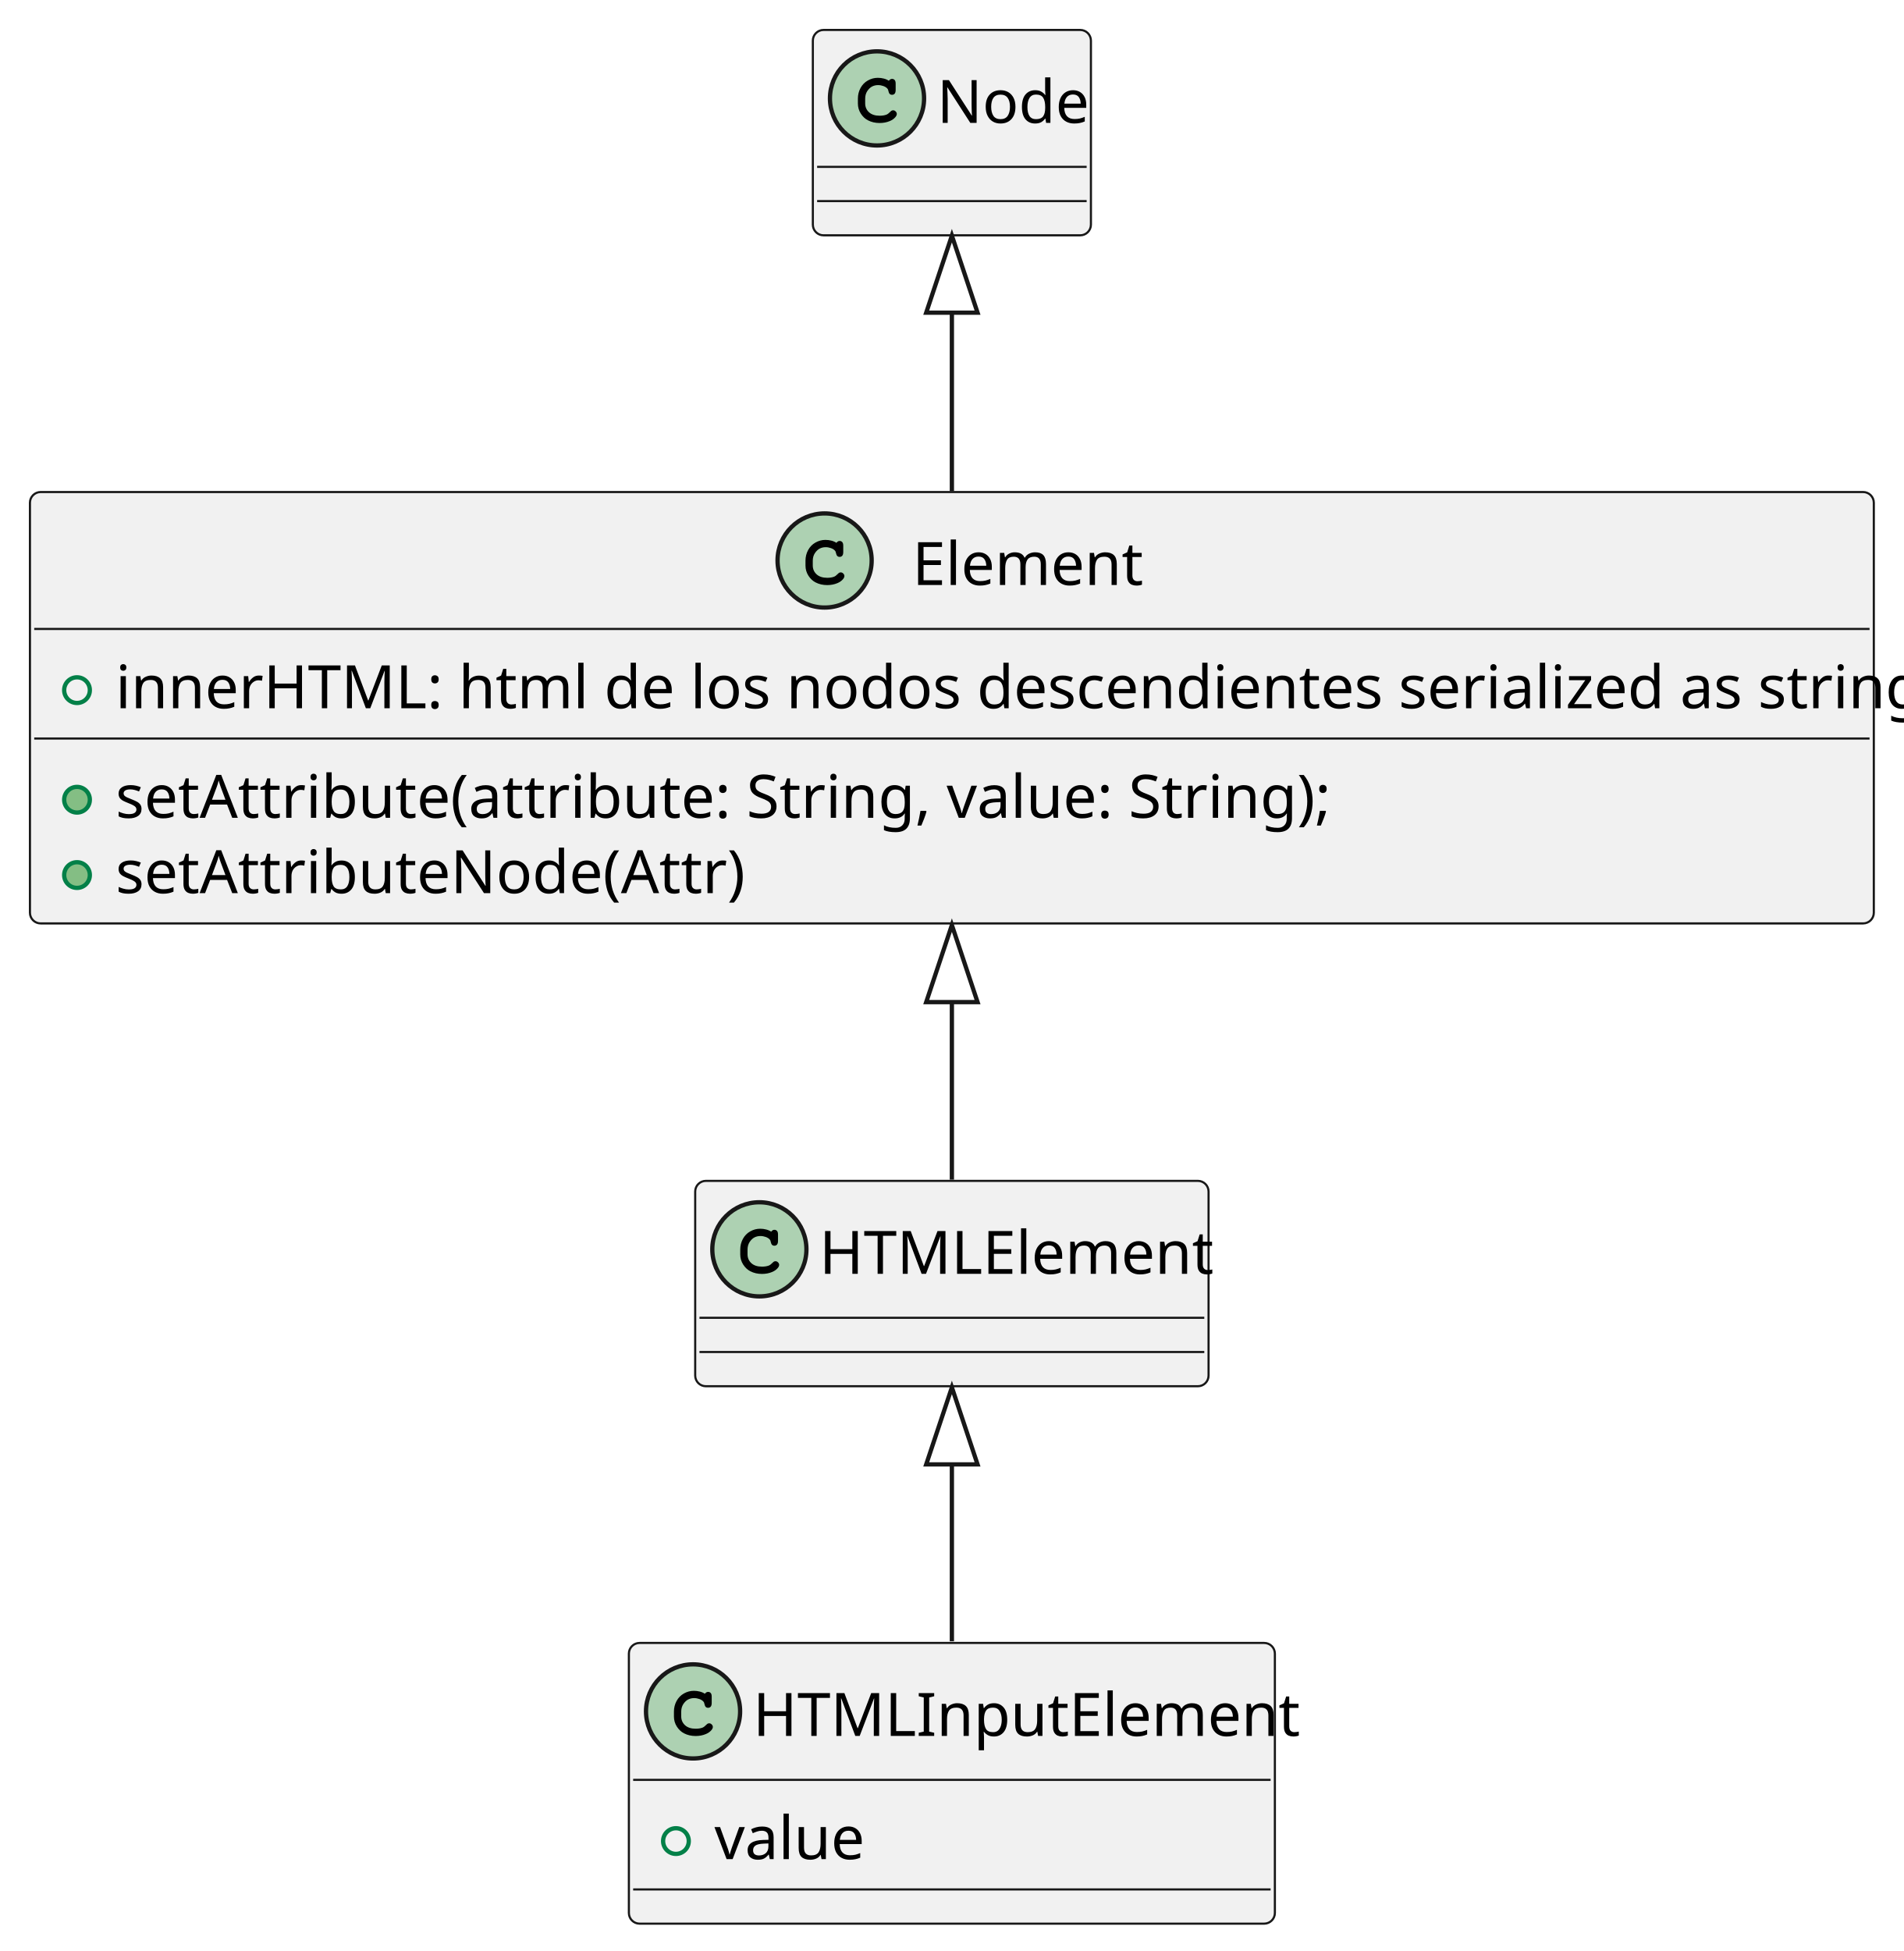
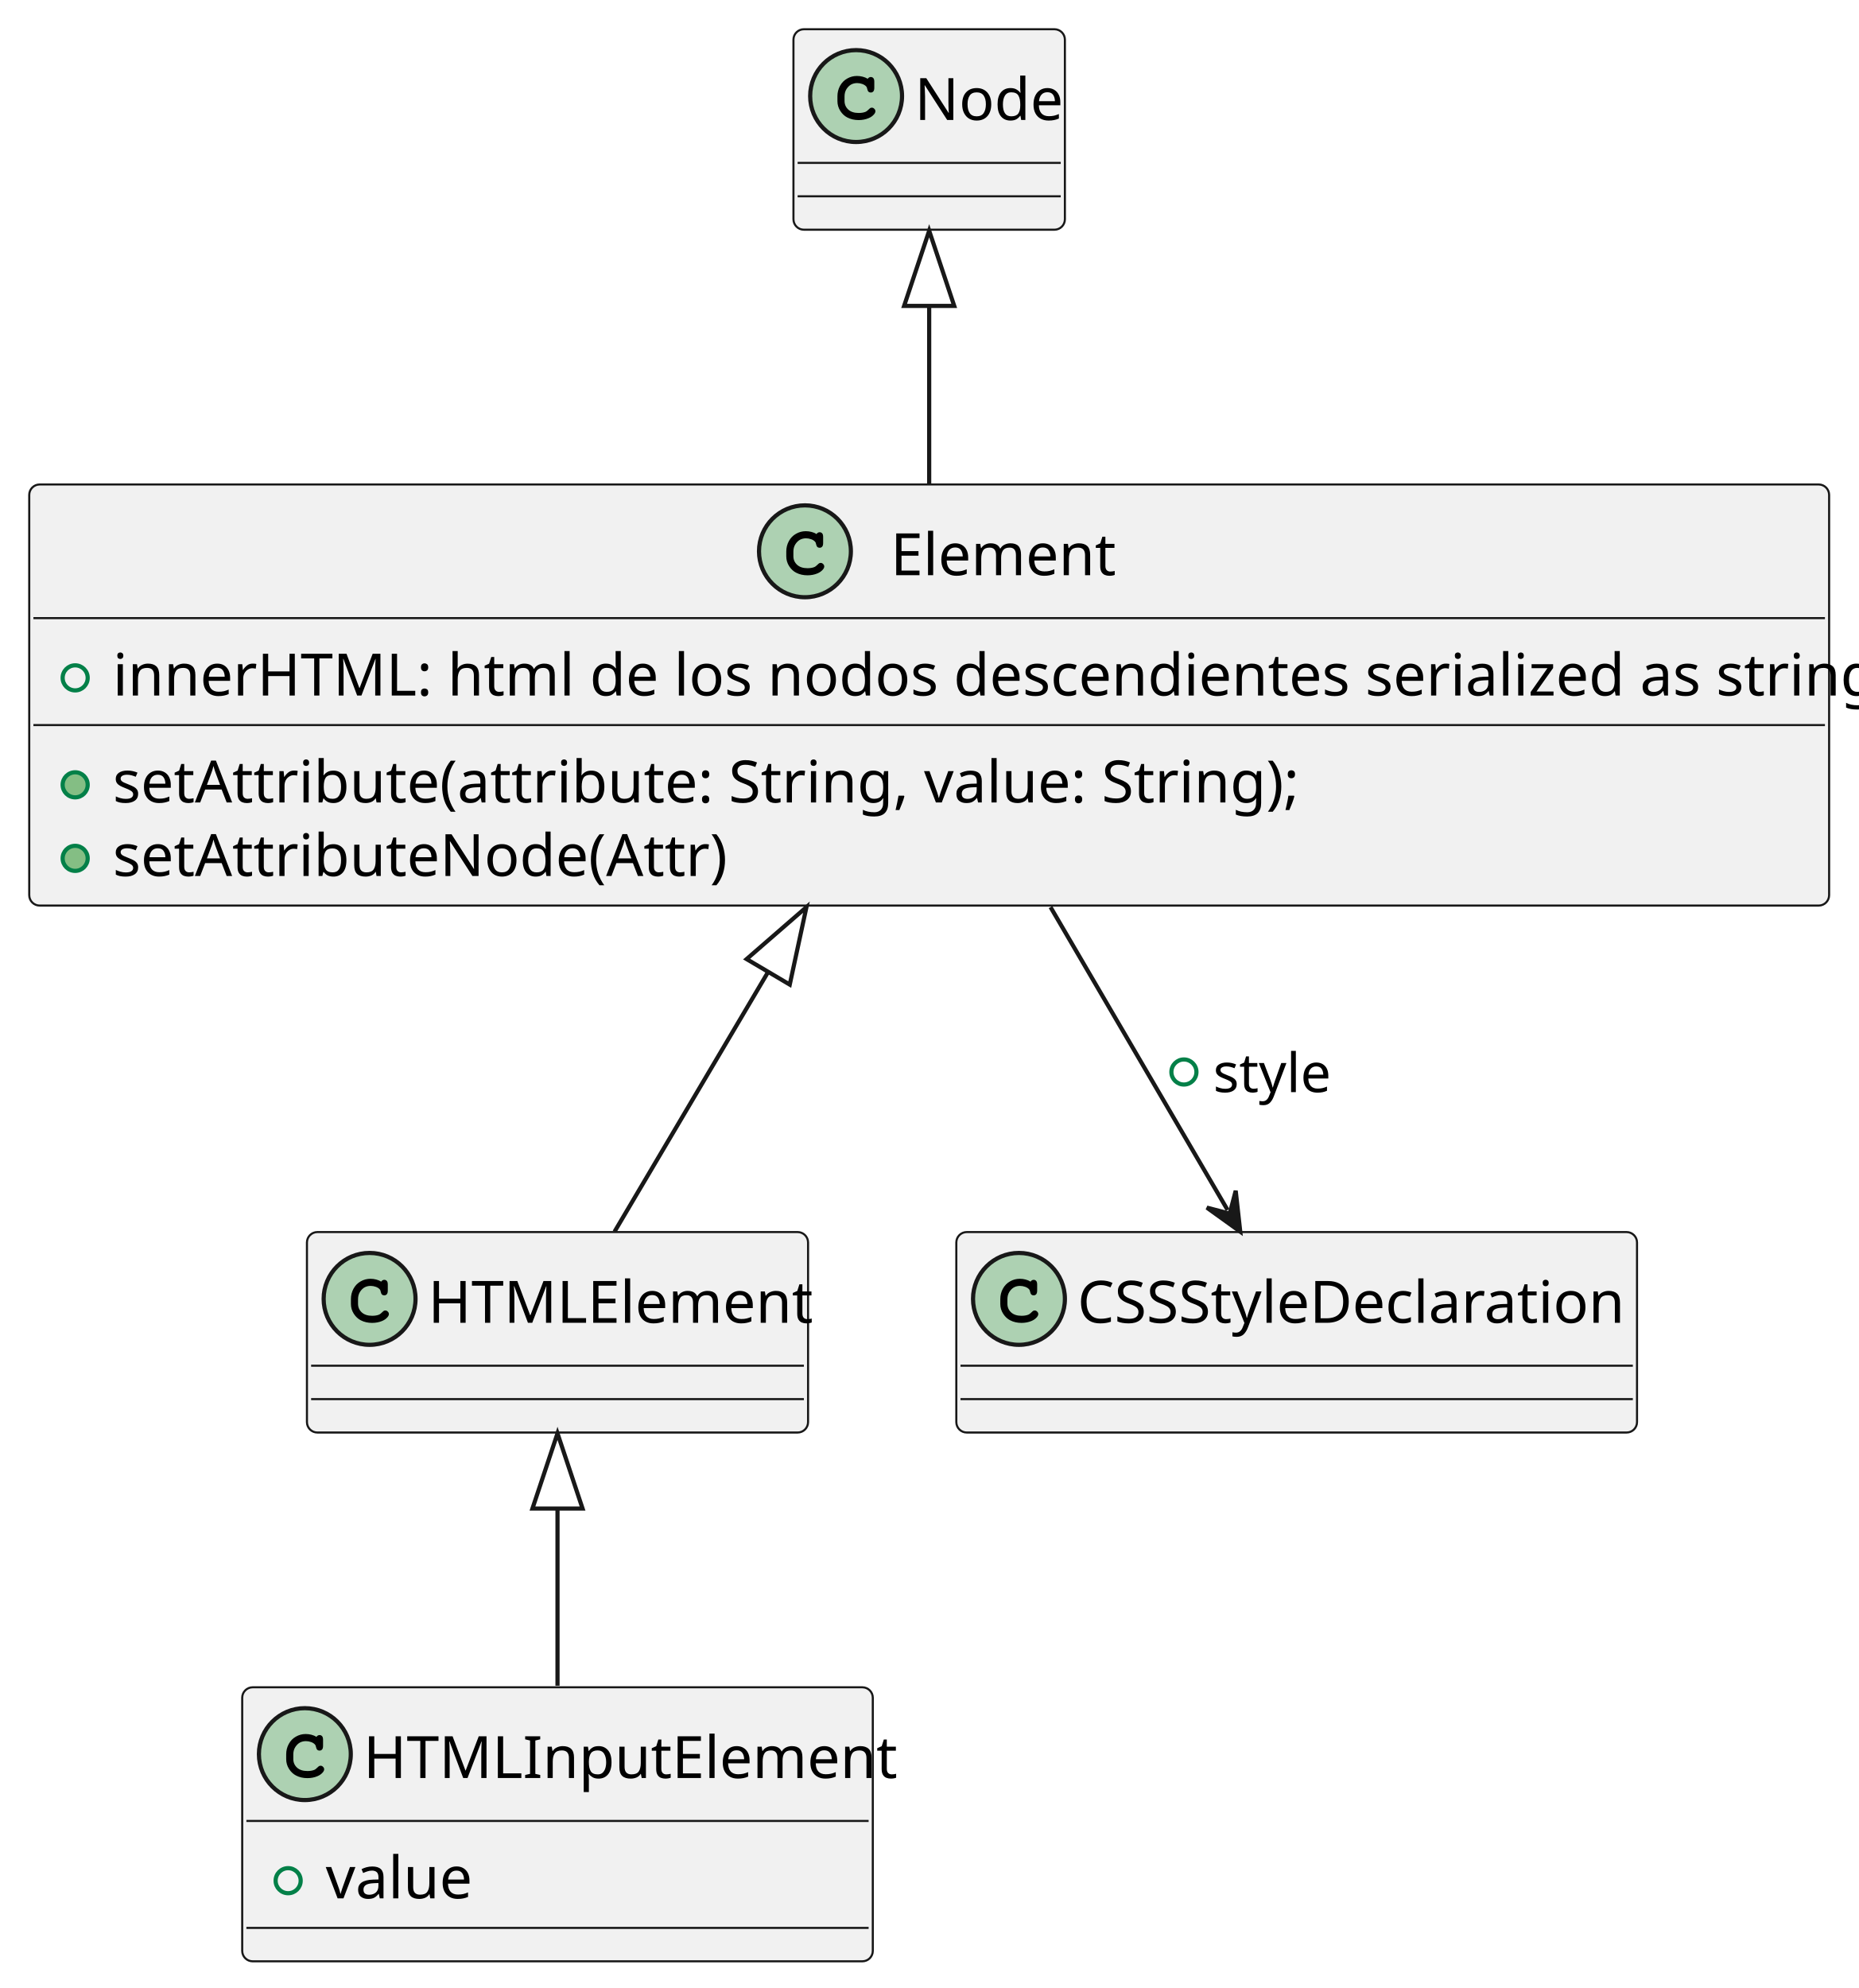
- <svg xmlns="http://www.w3.org/2000/svg" contentStyleType="text/css" height="456px" preserveAspectRatio="none" style="width:445px;height:456px;background:#FFFFFF;" version="1.1" viewBox="0 0 445 456" width="445px" zoomAndPan="magnify">
+ <svg xmlns="http://www.w3.org/2000/svg" contentStyleType="text/css" height="476px" preserveAspectRatio="none" style="width:445px;height:476px;background:#FFFFFF;" version="1.1" viewBox="0 0 445 476" width="445px" zoomAndPan="magnify">
  <defs />
  <g>
    <g id="elem_Element">
-       <rect codeLine="2" fill="#F1F1F1" height="100.828" id="Element" rx="2.5" ry="2.5" style="stroke:#181818;stroke-width:0.5;" width="431" x="7" y="115" />
-       <ellipse cx="192.75" cy="131" fill="#ADD1B2" rx="11" ry="11" style="stroke:#181818;stroke-width:1.0;" />
-       <path d="M195.516,126.875 Q195.672,126.656 195.859,126.547 Q196.047,126.438 196.266,126.438 Q196.641,126.438 196.875,126.703 Q197.109,126.953 197.109,127.562 L197.109,129.016 Q197.109,129.625 196.875,129.891 Q196.641,130.156 196.266,130.156 Q195.922,130.156 195.719,129.953 Q195.516,129.766 195.406,129.25 Q195.359,128.891 195.172,128.703 Q194.844,128.328 194.234,128.109 Q193.625,127.891 193,127.891 Q192.234,127.891 191.594,128.219 Q190.969,128.547 190.469,129.297 Q189.984,130.047 189.984,131.078 L189.984,132.172 Q189.984,133.406 190.875,134.234 Q191.766,135.047 193.359,135.047 Q194.297,135.047 194.953,134.797 Q195.344,134.641 195.766,134.203 Q196.031,133.938 196.172,133.859 Q196.328,133.781 196.531,133.781 Q196.859,133.781 197.109,134.047 Q197.375,134.297 197.375,134.641 Q197.375,134.984 197.031,135.391 Q196.531,135.969 195.734,136.297 Q194.656,136.75 193.359,136.75 Q191.844,136.75 190.641,136.125 Q189.656,135.625 188.969,134.562 Q188.281,133.484 188.281,132.203 L188.281,131.047 Q188.281,129.719 188.891,128.578 Q189.516,127.422 190.609,126.812 Q191.703,126.188 192.938,126.188 Q193.672,126.188 194.312,126.359 Q194.969,126.516 195.516,126.875 Z " fill="#000000" />
-       <text fill="#000000" font-family="sans-serif" font-size="14" lengthAdjust="spacing" textLength="51" x="213.25" y="136.728">Element</text>
-       <line style="stroke:#181818;stroke-width:0.5;" x1="8" x2="437" y1="147" y2="147" />
-       <ellipse cx="18" cy="161.305" fill="none" rx="3" ry="3" style="stroke:#038048;stroke-width:1.0;" />
-       <text fill="#000000" font-family="sans-serif" font-size="14" lengthAdjust="spacing" textLength="405" x="27" y="165.533">innerHTML: html de los nodos descendientes serialized as string</text>
-       <line style="stroke:#181818;stroke-width:0.5;" x1="8" x2="437" y1="172.609" y2="172.609" />
-       <ellipse cx="18" cy="186.914" fill="#84BE84" rx="3" ry="3" style="stroke:#038048;stroke-width:1.0;" />
-       <text fill="#000000" font-family="sans-serif" font-size="14" lengthAdjust="spacing" textLength="270" x="27" y="191.143">setAttribute(attribute: String, value: String);</text>
-       <ellipse cx="18" cy="204.523" fill="#84BE84" rx="3" ry="3" style="stroke:#038048;stroke-width:1.0;" />
-       <text fill="#000000" font-family="sans-serif" font-size="14" lengthAdjust="spacing" textLength="137" x="27" y="208.752">setAttributeNode(Attr)</text>
+       <rect codeLine="2" fill="#F1F1F1" height="100.828" id="Element" rx="2.5" ry="2.5" style="stroke:#181818;stroke-width:0.5;" width="431" x="7" y="116" />
+       <ellipse cx="192.75" cy="132" fill="#ADD1B2" rx="11" ry="11" style="stroke:#181818;stroke-width:1.0;" />
+       <path d="M195.516,127.875 Q195.672,127.656 195.859,127.547 Q196.047,127.438 196.266,127.438 Q196.641,127.438 196.875,127.703 Q197.109,127.953 197.109,128.562 L197.109,130.016 Q197.109,130.625 196.875,130.891 Q196.641,131.156 196.266,131.156 Q195.922,131.156 195.719,130.953 Q195.516,130.766 195.406,130.25 Q195.359,129.891 195.172,129.703 Q194.844,129.328 194.234,129.109 Q193.625,128.891 193,128.891 Q192.234,128.891 191.594,129.219 Q190.969,129.547 190.469,130.297 Q189.984,131.047 189.984,132.078 L189.984,133.172 Q189.984,134.406 190.875,135.234 Q191.766,136.047 193.359,136.047 Q194.297,136.047 194.953,135.797 Q195.344,135.641 195.766,135.203 Q196.031,134.938 196.172,134.859 Q196.328,134.781 196.531,134.781 Q196.859,134.781 197.109,135.047 Q197.375,135.297 197.375,135.641 Q197.375,135.984 197.031,136.391 Q196.531,136.969 195.734,137.297 Q194.656,137.75 193.359,137.75 Q191.844,137.75 190.641,137.125 Q189.656,136.625 188.969,135.562 Q188.281,134.484 188.281,133.203 L188.281,132.047 Q188.281,130.719 188.891,129.578 Q189.516,128.422 190.609,127.812 Q191.703,127.188 192.938,127.188 Q193.672,127.188 194.312,127.359 Q194.969,127.516 195.516,127.875 Z " fill="#000000" />
+       <text fill="#000000" font-family="sans-serif" font-size="14" lengthAdjust="spacing" textLength="51" x="213.25" y="137.728">Element</text>
+       <line style="stroke:#181818;stroke-width:0.5;" x1="8" x2="437" y1="148" y2="148" />
+       <ellipse cx="18" cy="162.305" fill="none" rx="3" ry="3" style="stroke:#038048;stroke-width:1.0;" />
+       <text fill="#000000" font-family="sans-serif" font-size="14" lengthAdjust="spacing" textLength="405" x="27" y="166.533">innerHTML: html de los nodos descendientes serialized as string</text>
+       <line style="stroke:#181818;stroke-width:0.5;" x1="8" x2="437" y1="173.609" y2="173.609" />
+       <ellipse cx="18" cy="187.914" fill="#84BE84" rx="3" ry="3" style="stroke:#038048;stroke-width:1.0;" />
+       <text fill="#000000" font-family="sans-serif" font-size="14" lengthAdjust="spacing" textLength="270" x="27" y="192.143">setAttribute(attribute: String, value: String);</text>
+       <ellipse cx="18" cy="205.523" fill="#84BE84" rx="3" ry="3" style="stroke:#038048;stroke-width:1.0;" />
+       <text fill="#000000" font-family="sans-serif" font-size="14" lengthAdjust="spacing" textLength="137" x="27" y="209.752">setAttributeNode(Attr)</text>
    </g>
    <g id="elem_Node">
      <rect fill="#F1F1F1" height="48" id="Node" rx="2.5" ry="2.5" style="stroke:#181818;stroke-width:0.5;" width="65" x="190" y="7" />
      <ellipse cx="205" cy="23" fill="#ADD1B2" rx="11" ry="11" style="stroke:#181818;stroke-width:1.0;" />
      <path d="M207.766,18.875 Q207.922,18.656 208.109,18.547 Q208.297,18.438 208.516,18.438 Q208.891,18.438 209.125,18.703 Q209.359,18.953 209.359,19.562 L209.359,21.016 Q209.359,21.625 209.125,21.891 Q208.891,22.156 208.516,22.156 Q208.172,22.156 207.969,21.953 Q207.766,21.766 207.656,21.25 Q207.609,20.891 207.422,20.703 Q207.094,20.328 206.484,20.109 Q205.875,19.891 205.25,19.891 Q204.484,19.891 203.844,20.219 Q203.219,20.547 202.719,21.297 Q202.234,22.047 202.234,23.078 L202.234,24.172 Q202.234,25.406 203.125,26.234 Q204.016,27.047 205.609,27.047 Q206.547,27.047 207.203,26.797 Q207.594,26.641 208.016,26.203 Q208.281,25.938 208.422,25.859 Q208.578,25.781 208.781,25.781 Q209.109,25.781 209.359,26.047 Q209.625,26.297 209.625,26.641 Q209.625,26.984 209.281,27.391 Q208.781,27.969 207.984,28.297 Q206.906,28.75 205.609,28.75 Q204.094,28.75 202.891,28.125 Q201.906,27.625 201.219,26.562 Q200.531,25.484 200.531,24.203 L200.531,23.047 Q200.531,21.719 201.141,20.578 Q201.766,19.422 202.859,18.812 Q203.953,18.188 205.188,18.188 Q205.922,18.188 206.562,18.359 Q207.219,18.516 207.766,18.875 Z " fill="#000000" />
      <text fill="#000000" font-family="sans-serif" font-size="14" lengthAdjust="spacing" textLength="33" x="219" y="28.729">Node</text>
      <line style="stroke:#181818;stroke-width:0.5;" x1="191" x2="254" y1="39" y2="39" />
      <line style="stroke:#181818;stroke-width:0.5;" x1="191" x2="254" y1="47" y2="47" />
    </g>
    <g id="elem_HTMLElement">
-       <rect codeLine="10" fill="#F1F1F1" height="48" id="HTMLElement" rx="2.5" ry="2.5" style="stroke:#181818;stroke-width:0.5;" width="120" x="162.5" y="276" />
-       <ellipse cx="177.5" cy="292" fill="#ADD1B2" rx="11" ry="11" style="stroke:#181818;stroke-width:1.0;" />
-       <path d="M180.266,287.875 Q180.422,287.656 180.609,287.547 Q180.797,287.438 181.016,287.438 Q181.391,287.438 181.625,287.703 Q181.859,287.953 181.859,288.562 L181.859,290.016 Q181.859,290.625 181.625,290.891 Q181.391,291.156 181.016,291.156 Q180.672,291.156 180.469,290.953 Q180.266,290.766 180.156,290.25 Q180.109,289.891 179.922,289.703 Q179.594,289.328 178.984,289.109 Q178.375,288.891 177.75,288.891 Q176.984,288.891 176.344,289.219 Q175.719,289.547 175.219,290.297 Q174.734,291.047 174.734,292.078 L174.734,293.172 Q174.734,294.406 175.625,295.234 Q176.516,296.047 178.109,296.047 Q179.047,296.047 179.703,295.797 Q180.094,295.641 180.516,295.203 Q180.781,294.938 180.922,294.859 Q181.078,294.781 181.281,294.781 Q181.609,294.781 181.859,295.047 Q182.125,295.297 182.125,295.641 Q182.125,295.984 181.781,296.391 Q181.281,296.969 180.484,297.297 Q179.406,297.75 178.109,297.75 Q176.594,297.75 175.391,297.125 Q174.406,296.625 173.719,295.562 Q173.031,294.484 173.031,293.203 L173.031,292.047 Q173.031,290.719 173.641,289.578 Q174.266,288.422 175.359,287.812 Q176.453,287.188 177.688,287.188 Q178.422,287.188 179.062,287.359 Q179.719,287.516 180.266,287.875 Z " fill="#000000" />
-       <text fill="#000000" font-family="sans-serif" font-size="14" lengthAdjust="spacing" textLength="88" x="191.5" y="297.728">HTMLElement</text>
-       <line style="stroke:#181818;stroke-width:0.5;" x1="163.5" x2="281.5" y1="308" y2="308" />
-       <line style="stroke:#181818;stroke-width:0.5;" x1="163.5" x2="281.5" y1="316" y2="316" />
+       <rect codeLine="10" fill="#F1F1F1" height="48" id="HTMLElement" rx="2.5" ry="2.5" style="stroke:#181818;stroke-width:0.5;" width="120" x="73.5" y="295" />
+       <ellipse cx="88.5" cy="311" fill="#ADD1B2" rx="11" ry="11" style="stroke:#181818;stroke-width:1.0;" />
+       <path d="M91.266,306.875 Q91.422,306.656 91.609,306.547 Q91.797,306.438 92.016,306.438 Q92.391,306.438 92.625,306.703 Q92.859,306.953 92.859,307.562 L92.859,309.016 Q92.859,309.625 92.625,309.891 Q92.391,310.156 92.016,310.156 Q91.672,310.156 91.469,309.953 Q91.266,309.766 91.156,309.25 Q91.109,308.891 90.922,308.703 Q90.594,308.328 89.984,308.109 Q89.375,307.891 88.75,307.891 Q87.984,307.891 87.344,308.219 Q86.719,308.547 86.219,309.297 Q85.734,310.047 85.734,311.078 L85.734,312.172 Q85.734,313.406 86.625,314.234 Q87.516,315.047 89.109,315.047 Q90.047,315.047 90.703,314.797 Q91.094,314.641 91.516,314.203 Q91.781,313.938 91.922,313.859 Q92.078,313.781 92.281,313.781 Q92.609,313.781 92.859,314.047 Q93.125,314.297 93.125,314.641 Q93.125,314.984 92.781,315.391 Q92.281,315.969 91.484,316.297 Q90.406,316.75 89.109,316.75 Q87.594,316.75 86.391,316.125 Q85.406,315.625 84.719,314.562 Q84.031,313.484 84.031,312.203 L84.031,311.047 Q84.031,309.719 84.641,308.578 Q85.266,307.422 86.359,306.812 Q87.453,306.188 88.688,306.188 Q89.422,306.188 90.062,306.359 Q90.719,306.516 91.266,306.875 Z " fill="#000000" />
+       <text fill="#000000" font-family="sans-serif" font-size="14" lengthAdjust="spacing" textLength="88" x="102.5" y="316.728">HTMLElement</text>
+       <line style="stroke:#181818;stroke-width:0.5;" x1="74.5" x2="192.5" y1="327" y2="327" />
+       <line style="stroke:#181818;stroke-width:0.5;" x1="74.5" x2="192.5" y1="335" y2="335" />
+     </g>
+     <g id="elem_CSSStyleDeclaration">
+       <rect codeLine="19" fill="#F1F1F1" height="48" id="CSSStyleDeclaration" rx="2.5" ry="2.5" style="stroke:#181818;stroke-width:0.5;" width="163" x="229" y="295" />
+       <ellipse cx="244" cy="311" fill="#ADD1B2" rx="11" ry="11" style="stroke:#181818;stroke-width:1.0;" />
+       <path d="M246.766,306.875 Q246.922,306.656 247.109,306.547 Q247.297,306.438 247.516,306.438 Q247.891,306.438 248.125,306.703 Q248.359,306.953 248.359,307.562 L248.359,309.016 Q248.359,309.625 248.125,309.891 Q247.891,310.156 247.516,310.156 Q247.172,310.156 246.969,309.953 Q246.766,309.766 246.656,309.25 Q246.609,308.891 246.422,308.703 Q246.094,308.328 245.484,308.109 Q244.875,307.891 244.25,307.891 Q243.484,307.891 242.844,308.219 Q242.219,308.547 241.719,309.297 Q241.234,310.047 241.234,311.078 L241.234,312.172 Q241.234,313.406 242.125,314.234 Q243.016,315.047 244.609,315.047 Q245.547,315.047 246.203,314.797 Q246.594,314.641 247.016,314.203 Q247.281,313.938 247.422,313.859 Q247.578,313.781 247.781,313.781 Q248.109,313.781 248.359,314.047 Q248.625,314.297 248.625,314.641 Q248.625,314.984 248.281,315.391 Q247.781,315.969 246.984,316.297 Q245.906,316.75 244.609,316.75 Q243.094,316.75 241.891,316.125 Q240.906,315.625 240.219,314.562 Q239.531,313.484 239.531,312.203 L239.531,311.047 Q239.531,309.719 240.141,308.578 Q240.766,307.422 241.859,306.812 Q242.953,306.188 244.188,306.188 Q244.922,306.188 245.562,306.359 Q246.219,306.516 246.766,306.875 Z " fill="#000000" />
+       <text fill="#000000" font-family="sans-serif" font-size="14" lengthAdjust="spacing" textLength="131" x="258" y="316.728">CSSStyleDeclaration</text>
+       <line style="stroke:#181818;stroke-width:0.5;" x1="230" x2="391" y1="327" y2="327" />
+       <line style="stroke:#181818;stroke-width:0.5;" x1="230" x2="391" y1="335" y2="335" />
    </g>
    <g id="elem_HTMLInputElement">
-       <rect codeLine="13" fill="#F1F1F1" height="65.609" id="HTMLInputElement" rx="2.5" ry="2.5" style="stroke:#181818;stroke-width:0.5;" width="151" x="147" y="384" />
-       <ellipse cx="162" cy="400" fill="#ADD1B2" rx="11" ry="11" style="stroke:#181818;stroke-width:1.0;" />
-       <path d="M164.766,395.875 Q164.922,395.656 165.109,395.547 Q165.297,395.438 165.516,395.438 Q165.891,395.438 166.125,395.703 Q166.359,395.953 166.359,396.562 L166.359,398.016 Q166.359,398.625 166.125,398.891 Q165.891,399.156 165.516,399.156 Q165.172,399.156 164.969,398.953 Q164.766,398.766 164.656,398.25 Q164.609,397.891 164.422,397.703 Q164.094,397.328 163.484,397.109 Q162.875,396.891 162.25,396.891 Q161.484,396.891 160.844,397.219 Q160.219,397.547 159.719,398.297 Q159.234,399.047 159.234,400.078 L159.234,401.172 Q159.234,402.406 160.125,403.234 Q161.016,404.047 162.609,404.047 Q163.547,404.047 164.203,403.797 Q164.594,403.641 165.016,403.203 Q165.281,402.938 165.422,402.859 Q165.578,402.781 165.781,402.781 Q166.109,402.781 166.359,403.047 Q166.625,403.297 166.625,403.641 Q166.625,403.984 166.281,404.391 Q165.781,404.969 164.984,405.297 Q163.906,405.75 162.609,405.75 Q161.094,405.75 159.891,405.125 Q158.906,404.625 158.219,403.562 Q157.531,402.484 157.531,401.203 L157.531,400.047 Q157.531,398.719 158.141,397.578 Q158.766,396.422 159.859,395.812 Q160.953,395.188 162.188,395.188 Q162.922,395.188 163.562,395.359 Q164.219,395.516 164.766,395.875 Z " fill="#000000" />
-       <text fill="#000000" font-family="sans-serif" font-size="14" lengthAdjust="spacing" textLength="119" x="176" y="405.728">HTMLInputElement</text>
-       <line style="stroke:#181818;stroke-width:0.5;" x1="148" x2="297" y1="416" y2="416" />
-       <ellipse cx="158" cy="430.305" fill="none" rx="3" ry="3" style="stroke:#038048;stroke-width:1.0;" />
-       <text fill="#000000" font-family="sans-serif" font-size="14" lengthAdjust="spacing" textLength="34" x="167" y="434.533">value</text>
-       <line style="stroke:#181818;stroke-width:0.5;" x1="148" x2="297" y1="441.609" y2="441.609" />
+       <rect codeLine="14" fill="#F1F1F1" height="65.609" id="HTMLInputElement" rx="2.5" ry="2.5" style="stroke:#181818;stroke-width:0.5;" width="151" x="58" y="404" />
+       <ellipse cx="73" cy="420" fill="#ADD1B2" rx="11" ry="11" style="stroke:#181818;stroke-width:1.0;" />
+       <path d="M75.766,415.875 Q75.922,415.656 76.109,415.547 Q76.297,415.438 76.516,415.438 Q76.891,415.438 77.125,415.703 Q77.359,415.953 77.359,416.562 L77.359,418.016 Q77.359,418.625 77.125,418.891 Q76.891,419.156 76.516,419.156 Q76.172,419.156 75.969,418.953 Q75.766,418.766 75.656,418.25 Q75.609,417.891 75.422,417.703 Q75.094,417.328 74.484,417.109 Q73.875,416.891 73.25,416.891 Q72.484,416.891 71.844,417.219 Q71.219,417.547 70.719,418.297 Q70.234,419.047 70.234,420.078 L70.234,421.172 Q70.234,422.406 71.125,423.234 Q72.016,424.047 73.609,424.047 Q74.547,424.047 75.203,423.797 Q75.594,423.641 76.016,423.203 Q76.281,422.938 76.422,422.859 Q76.578,422.781 76.781,422.781 Q77.109,422.781 77.359,423.047 Q77.625,423.297 77.625,423.641 Q77.625,423.984 77.281,424.391 Q76.781,424.969 75.984,425.297 Q74.906,425.75 73.609,425.75 Q72.094,425.75 70.891,425.125 Q69.906,424.625 69.219,423.562 Q68.531,422.484 68.531,421.203 L68.531,420.047 Q68.531,418.719 69.141,417.578 Q69.766,416.422 70.859,415.812 Q71.953,415.188 73.188,415.188 Q73.922,415.188 74.562,415.359 Q75.219,415.516 75.766,415.875 Z " fill="#000000" />
+       <text fill="#000000" font-family="sans-serif" font-size="14" lengthAdjust="spacing" textLength="119" x="87" y="425.728">HTMLInputElement</text>
+       <line style="stroke:#181818;stroke-width:0.5;" x1="59" x2="208" y1="436" y2="436" />
+       <ellipse cx="69" cy="450.305" fill="none" rx="3" ry="3" style="stroke:#038048;stroke-width:1.0;" />
+       <text fill="#000000" font-family="sans-serif" font-size="14" lengthAdjust="spacing" textLength="34" x="78" y="454.533">value</text>
+       <line style="stroke:#181818;stroke-width:0.5;" x1="59" x2="208" y1="461.609" y2="461.609" />
    </g>
    <g id="link_Node_Element">
-       <path codeLine="8" d="M222.5,73.08 C222.5,89.54 222.5,94.3 222.5,114.8 " fill="none" id="Node-backto-Element" style="stroke:#181818;stroke-width:1.0;" />
-       <polygon fill="none" points="222.5,55.08,216.5,73.08,228.5,73.08,222.5,55.08" style="stroke:#181818;stroke-width:1.0;" />
+       <path codeLine="8" d="M222.5,73.25 C222.5,89.99 222.5,95.18 222.5,115.98 " fill="none" id="Node-backto-Element" style="stroke:#181818;stroke-width:1.0;" />
+       <polygon fill="none" points="222.5,55.25,216.5,73.25,228.5,73.25,222.5,55.25" style="stroke:#181818;stroke-width:1.0;" />
    </g>
    <g id="link_Element_HTMLElement">
-       <path codeLine="11" d="M222.5,234.22 C222.5,254.63 222.5,259.28 222.5,275.72 " fill="none" id="Element-backto-HTMLElement" style="stroke:#181818;stroke-width:1.0;" />
-       <polygon fill="none" points="222.5,216.22,216.5,234.22,228.5,234.22,222.5,216.22" style="stroke:#181818;stroke-width:1.0;" />
+       <path codeLine="11" d="M183.949,232.695 C168.459,258.895 159.35,274.29 147.16,294.9 " fill="none" id="Element-backto-HTMLElement" style="stroke:#181818;stroke-width:1.0;" />
+       <polygon fill="none" points="193.11,217.2,178.784,229.641,189.114,235.748,193.11,217.2" style="stroke:#181818;stroke-width:1.0;" />
+     </g>
+     <g id="link_Element_CSSStyleDeclaration">
+       <path codeLine="12" d="M251.56,217.2 C266.88,243.4 281.912,269.11 293.962,289.72 " fill="none" id="Element-to-CSSStyleDeclaration" style="stroke:#181818;stroke-width:1.0;" />
+       <polygon fill="#181818" points="296.99,294.9,295.901,285.112,294.466,290.584,288.994,289.149,296.99,294.9" style="stroke:#181818;stroke-width:1.0;" />
+       <ellipse cx="283.5" cy="256.676" fill="none" rx="3" ry="3" style="stroke:#038048;stroke-width:1.0;" />
+       <text fill="#000000" font-family="sans-serif" font-size="13" lengthAdjust="spacing" textLength="28" x="290.5" y="261.495">style</text>
    </g>
    <g id="link_HTMLElement_HTMLInputElement">
-       <path codeLine="16" d="M222.5,342.27 C222.5,359.34 222.5,364.72 222.5,383.61 " fill="none" id="HTMLElement-backto-HTMLInputElement" style="stroke:#181818;stroke-width:1.0;" />
-       <polygon fill="none" points="222.5,324.27,216.5,342.27,228.5,342.27,222.5,324.27" style="stroke:#181818;stroke-width:1.0;" />
+       <path codeLine="17" d="M133.5,361.2 C133.5,378.52 133.5,384.41 133.5,403.62 " fill="none" id="HTMLElement-backto-HTMLInputElement" style="stroke:#181818;stroke-width:1.0;" />
+       <polygon fill="none" points="133.5,343.2,127.5,361.2,139.5,361.2,133.5,343.2" style="stroke:#181818;stroke-width:1.0;" />
    </g>
  </g>
</svg>
